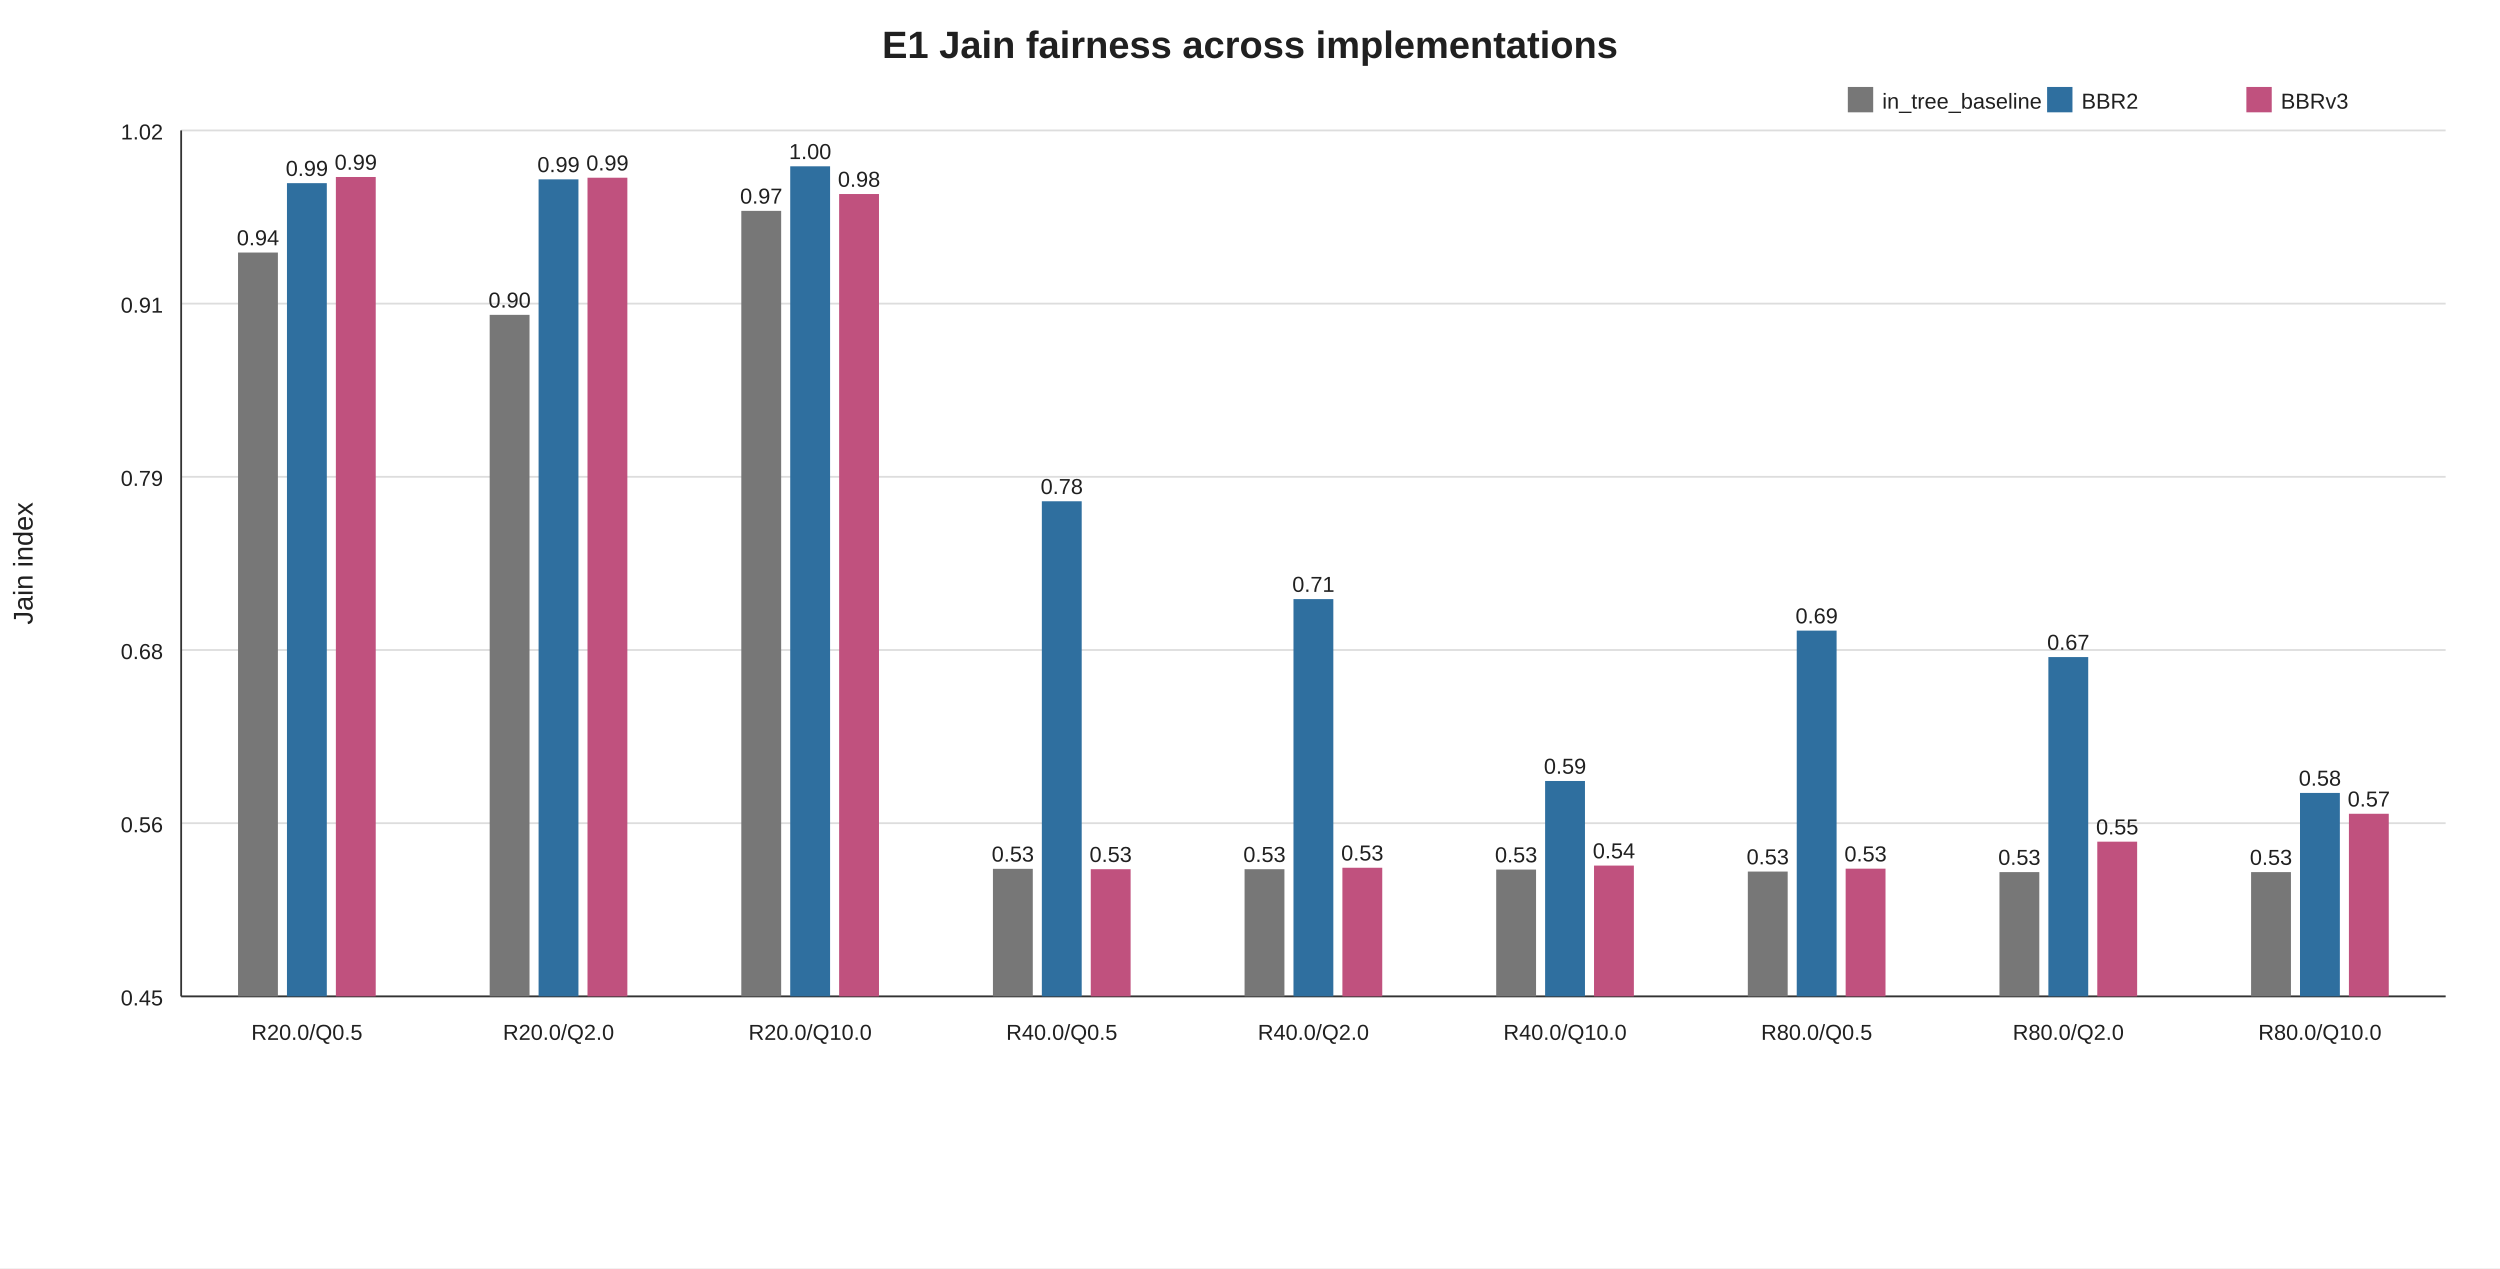
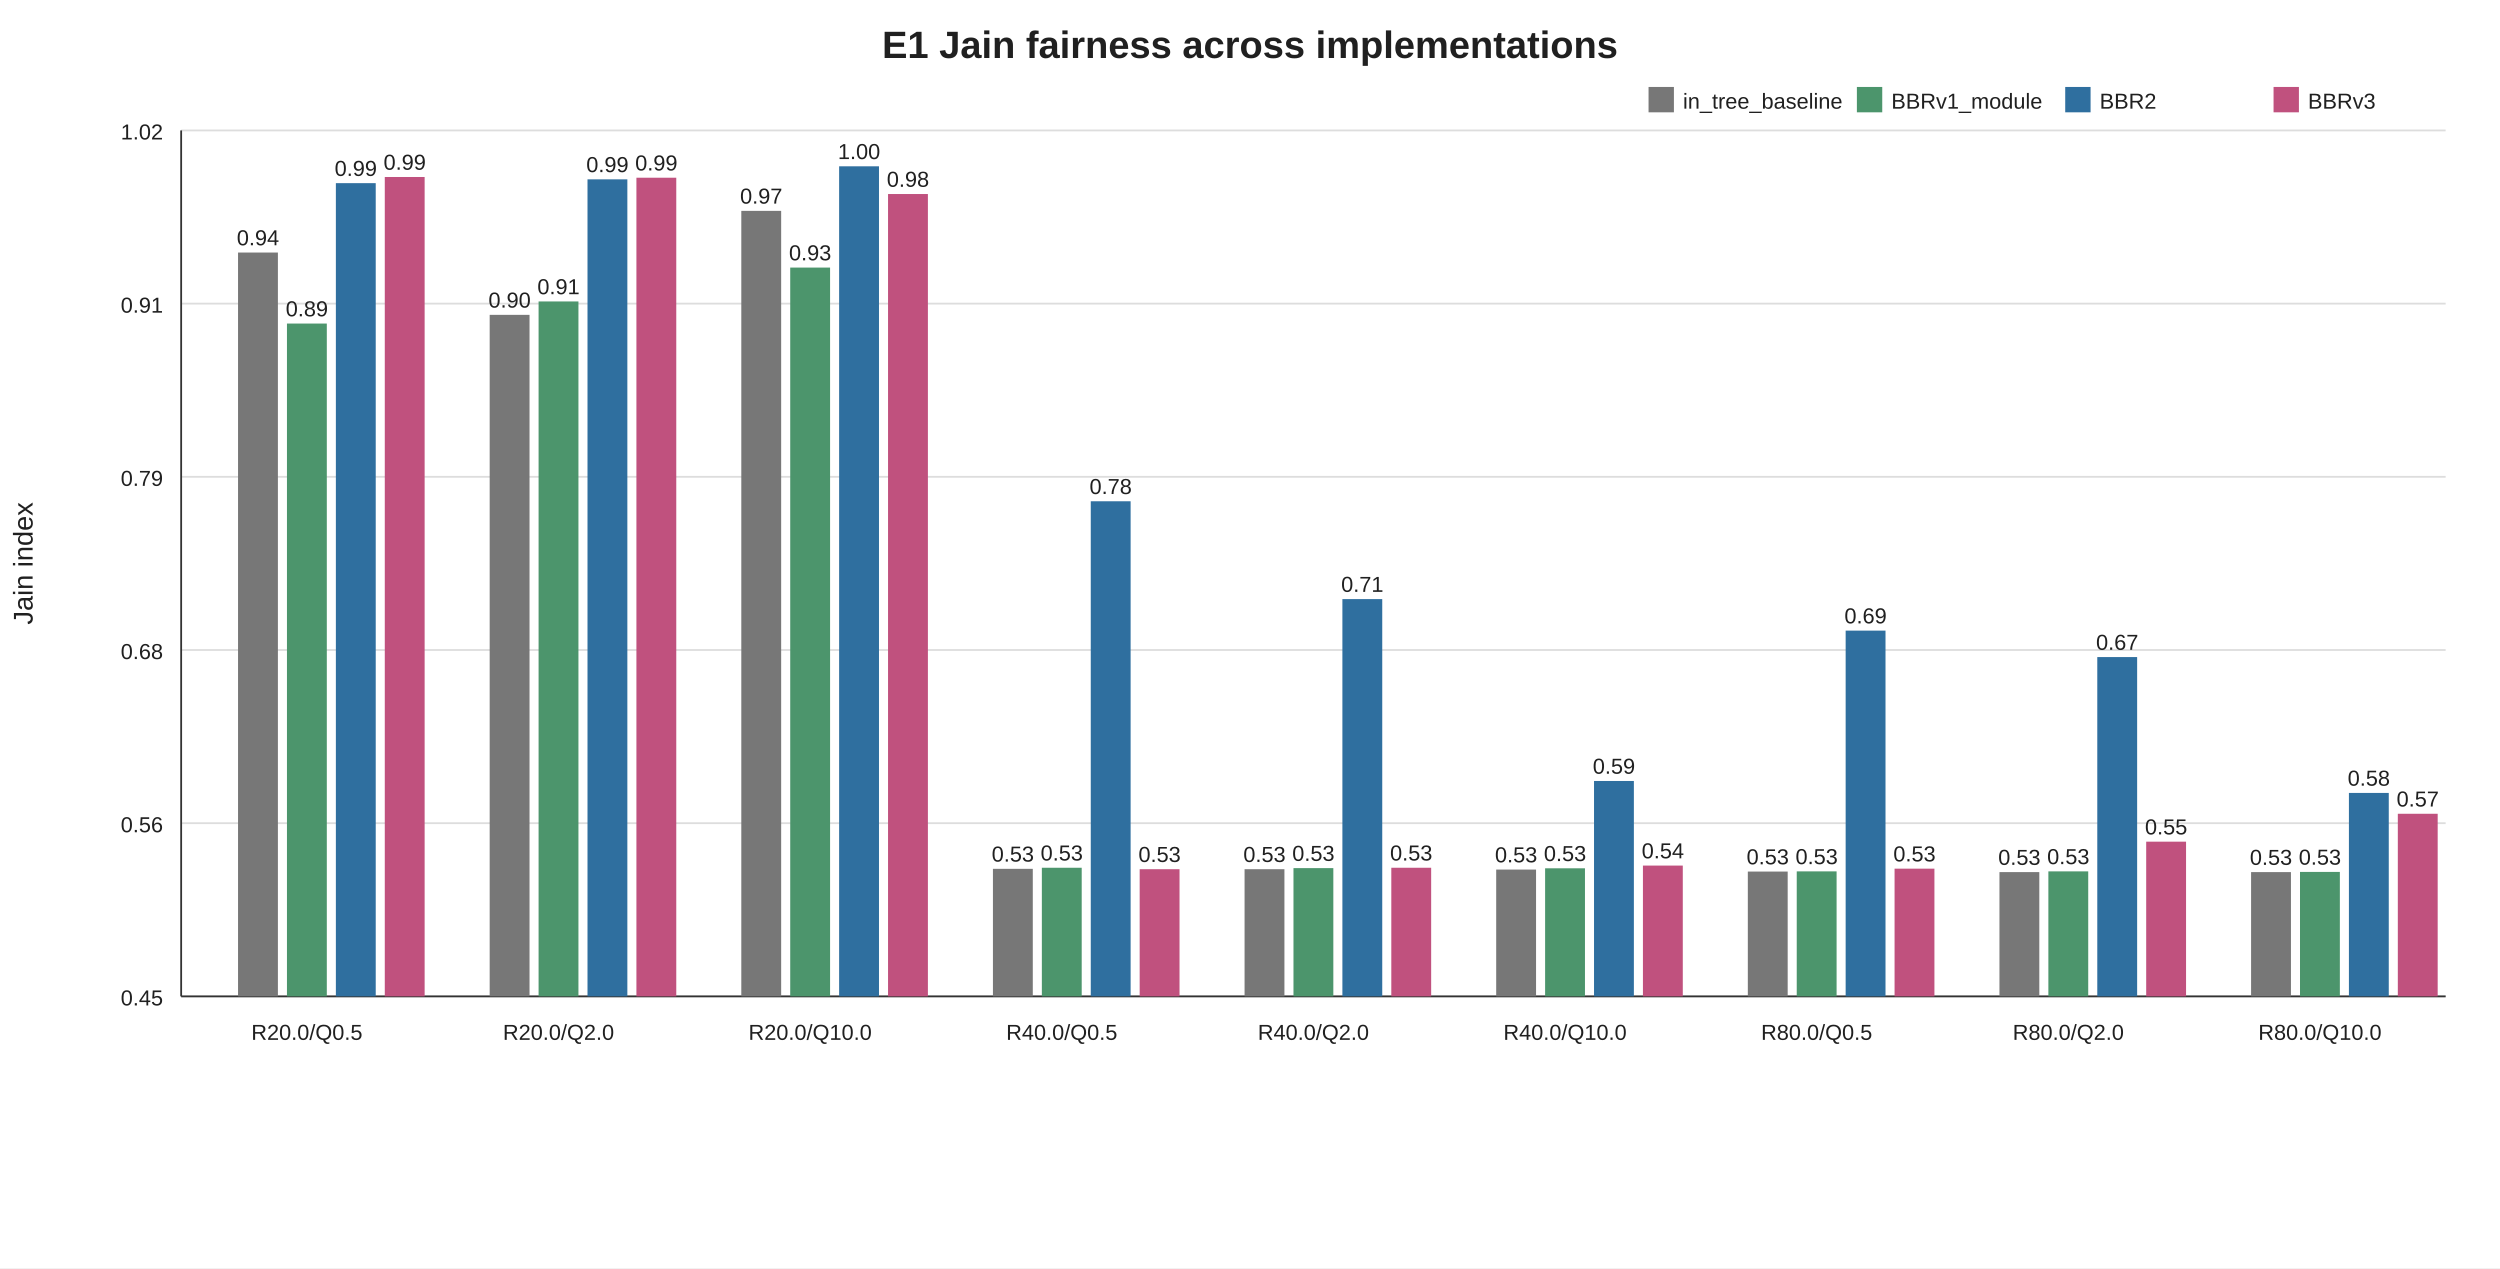
<svg xmlns="http://www.w3.org/2000/svg" width="1380" height="700" viewBox="0 0 1380 700">
  <style>text{font-family:Arial,sans-serif;fill:#202020}.small{font-size:12px}.axis{font-size:15px}.title{font-size:21px;font-weight:bold}</style>
  <rect width="1380" height="700" fill="white" />
  <text x="690.0" y="32" text-anchor="middle" class="title">E1 Jain fairness across implementations</text>
  <text x="18" y="311.0" text-anchor="middle" transform="rotate(-90 18 311.0)" class="axis">Jain index</text>
  <line x1="100" y1="550.0" x2="1350" y2="550.0" stroke="#dddddd" />
  <text x="90" y="555.0" text-anchor="end" class="small">0.45</text>
  <line x1="100" y1="454.4" x2="1350" y2="454.4" stroke="#dddddd" />
  <text x="90" y="459.4" text-anchor="end" class="small">0.56</text>
  <line x1="100" y1="358.8" x2="1350" y2="358.8" stroke="#dddddd" />
  <text x="90" y="363.8" text-anchor="end" class="small">0.68</text>
  <line x1="100" y1="263.2" x2="1350" y2="263.2" stroke="#dddddd" />
  <text x="90" y="268.2" text-anchor="end" class="small">0.79</text>
  <line x1="100" y1="167.6" x2="1350" y2="167.6" stroke="#dddddd" />
  <text x="90" y="172.6" text-anchor="end" class="small">0.91</text>
  <line x1="100" y1="72.0" x2="1350" y2="72.0" stroke="#dddddd" />
  <text x="90" y="77.0" text-anchor="end" class="small">1.02</text>
  <line x1="100" y1="550" x2="1350" y2="550" stroke="#333" />
  <line x1="100" y1="72" x2="100" y2="550" stroke="#333" />
  <rect x="131.4" y="139.4" width="22.0" height="410.6" fill="#777777" />
  <text x="142.4" y="135.4" text-anchor="middle" class="small">0.94</text>
-   <rect x="158.4" y="101.1" width="22.0" height="448.9" fill="#2f6f9f" />
-   <text x="169.4" y="97.1" text-anchor="middle" class="small">0.99</text>
-   <rect x="185.4" y="97.7" width="22.0" height="452.3" fill="#c0517e" />
-   <text x="196.4" y="93.7" text-anchor="middle" class="small">0.99</text>
+   <rect x="158.4" y="178.6" width="22.0" height="371.4" fill="#4c956c" />
+   <text x="169.4" y="174.6" text-anchor="middle" class="small">0.89</text>
+   <rect x="185.4" y="101.1" width="22.0" height="448.9" fill="#2f6f9f" />
+   <text x="196.4" y="97.1" text-anchor="middle" class="small">0.99</text>
+   <rect x="212.4" y="97.7" width="22.0" height="452.3" fill="#c0517e" />
+   <text x="223.4" y="93.7" text-anchor="middle" class="small">0.99</text>
  <text x="169.4" y="574" text-anchor="middle" class="small">R20.0/Q0.5</text>
  <rect x="270.3" y="173.8" width="22.0" height="376.2" fill="#777777" />
  <text x="281.3" y="169.8" text-anchor="middle" class="small">0.90</text>
-   <rect x="297.3" y="99.0" width="22.0" height="451.0" fill="#2f6f9f" />
-   <text x="308.3" y="95.0" text-anchor="middle" class="small">0.99</text>
-   <rect x="324.3" y="98.1" width="22.0" height="451.9" fill="#c0517e" />
-   <text x="335.3" y="94.1" text-anchor="middle" class="small">0.99</text>
+   <rect x="297.3" y="166.4" width="22.0" height="383.6" fill="#4c956c" />
+   <text x="308.3" y="162.4" text-anchor="middle" class="small">0.91</text>
+   <rect x="324.3" y="99.0" width="22.0" height="451.0" fill="#2f6f9f" />
+   <text x="335.3" y="95.0" text-anchor="middle" class="small">0.99</text>
+   <rect x="351.3" y="98.1" width="22.0" height="451.9" fill="#c0517e" />
+   <text x="362.3" y="94.1" text-anchor="middle" class="small">0.99</text>
  <text x="308.3" y="574" text-anchor="middle" class="small">R20.0/Q2.0</text>
  <rect x="409.2" y="116.4" width="22.0" height="433.6" fill="#777777" />
  <text x="420.2" y="112.4" text-anchor="middle" class="small">0.97</text>
-   <rect x="436.2" y="91.8" width="22.0" height="458.2" fill="#2f6f9f" />
-   <text x="447.2" y="87.8" text-anchor="middle" class="small">1.00</text>
-   <rect x="463.2" y="107.1" width="22.0" height="442.9" fill="#c0517e" />
-   <text x="474.2" y="103.1" text-anchor="middle" class="small">0.98</text>
+   <rect x="436.2" y="147.7" width="22.0" height="402.3" fill="#4c956c" />
+   <text x="447.2" y="143.7" text-anchor="middle" class="small">0.93</text>
+   <rect x="463.2" y="91.8" width="22.0" height="458.2" fill="#2f6f9f" />
+   <text x="474.2" y="87.8" text-anchor="middle" class="small">1.00</text>
+   <rect x="490.2" y="107.1" width="22.0" height="442.9" fill="#c0517e" />
+   <text x="501.2" y="103.1" text-anchor="middle" class="small">0.98</text>
  <text x="447.2" y="574" text-anchor="middle" class="small">R20.0/Q10.0</text>
  <rect x="548.1" y="479.6" width="22.0" height="70.4" fill="#777777" />
  <text x="559.1" y="475.6" text-anchor="middle" class="small">0.53</text>
-   <rect x="575.1" y="276.7" width="22.0" height="273.3" fill="#2f6f9f" />
-   <text x="586.1" y="272.7" text-anchor="middle" class="small">0.78</text>
-   <rect x="602.1" y="479.8" width="22.0" height="70.2" fill="#c0517e" />
-   <text x="613.1" y="475.8" text-anchor="middle" class="small">0.53</text>
+   <rect x="575.1" y="479.0" width="22.0" height="71.0" fill="#4c956c" />
+   <text x="586.1" y="475.0" text-anchor="middle" class="small">0.53</text>
+   <rect x="602.1" y="276.7" width="22.0" height="273.3" fill="#2f6f9f" />
+   <text x="613.1" y="272.7" text-anchor="middle" class="small">0.78</text>
+   <rect x="629.1" y="479.8" width="22.0" height="70.2" fill="#c0517e" />
+   <text x="640.1" y="475.8" text-anchor="middle" class="small">0.53</text>
  <text x="586.1" y="574" text-anchor="middle" class="small">R40.0/Q0.5</text>
  <rect x="687.0" y="479.8" width="22.0" height="70.2" fill="#777777" />
  <text x="698.0" y="475.8" text-anchor="middle" class="small">0.53</text>
-   <rect x="714.0" y="330.7" width="22.0" height="219.3" fill="#2f6f9f" />
-   <text x="725.0" y="326.7" text-anchor="middle" class="small">0.71</text>
-   <rect x="741.0" y="479.0" width="22.0" height="71.0" fill="#c0517e" />
-   <text x="752.0" y="475.0" text-anchor="middle" class="small">0.53</text>
+   <rect x="714.0" y="479.2" width="22.0" height="70.8" fill="#4c956c" />
+   <text x="725.0" y="475.2" text-anchor="middle" class="small">0.53</text>
+   <rect x="741.0" y="330.7" width="22.0" height="219.3" fill="#2f6f9f" />
+   <text x="752.0" y="326.7" text-anchor="middle" class="small">0.71</text>
+   <rect x="768.0" y="479.0" width="22.0" height="71.0" fill="#c0517e" />
+   <text x="779.0" y="475.0" text-anchor="middle" class="small">0.53</text>
  <text x="725.0" y="574" text-anchor="middle" class="small">R40.0/Q2.0</text>
  <rect x="825.9" y="480.0" width="22.0" height="70.0" fill="#777777" />
  <text x="836.9" y="476.0" text-anchor="middle" class="small">0.53</text>
-   <rect x="852.9" y="431.1" width="22.0" height="118.9" fill="#2f6f9f" />
-   <text x="863.9" y="427.1" text-anchor="middle" class="small">0.59</text>
-   <rect x="879.9" y="477.8" width="22.0" height="72.2" fill="#c0517e" />
-   <text x="890.9" y="473.8" text-anchor="middle" class="small">0.54</text>
+   <rect x="852.9" y="479.3" width="22.0" height="70.7" fill="#4c956c" />
+   <text x="863.9" y="475.3" text-anchor="middle" class="small">0.53</text>
+   <rect x="879.9" y="431.1" width="22.0" height="118.9" fill="#2f6f9f" />
+   <text x="890.9" y="427.1" text-anchor="middle" class="small">0.59</text>
+   <rect x="906.9" y="477.8" width="22.0" height="72.2" fill="#c0517e" />
+   <text x="917.9" y="473.8" text-anchor="middle" class="small">0.54</text>
  <text x="863.9" y="574" text-anchor="middle" class="small">R40.0/Q10.0</text>
  <rect x="964.8" y="481.1" width="22.0" height="68.9" fill="#777777" />
  <text x="975.8" y="477.1" text-anchor="middle" class="small">0.53</text>
-   <rect x="991.8" y="348.1" width="22.0" height="201.9" fill="#2f6f9f" />
-   <text x="1002.8" y="344.1" text-anchor="middle" class="small">0.69</text>
-   <rect x="1018.8" y="479.5" width="22.0" height="70.5" fill="#c0517e" />
-   <text x="1029.8" y="475.5" text-anchor="middle" class="small">0.53</text>
+   <rect x="991.8" y="481.0" width="22.0" height="69.0" fill="#4c956c" />
+   <text x="1002.8" y="477.0" text-anchor="middle" class="small">0.53</text>
+   <rect x="1018.8" y="348.1" width="22.0" height="201.9" fill="#2f6f9f" />
+   <text x="1029.8" y="344.1" text-anchor="middle" class="small">0.69</text>
+   <rect x="1045.8" y="479.5" width="22.0" height="70.5" fill="#c0517e" />
+   <text x="1056.8" y="475.5" text-anchor="middle" class="small">0.53</text>
  <text x="1002.8" y="574" text-anchor="middle" class="small">R80.0/Q0.5</text>
  <rect x="1103.7" y="481.4" width="22.0" height="68.6" fill="#777777" />
  <text x="1114.7" y="477.4" text-anchor="middle" class="small">0.53</text>
-   <rect x="1130.7" y="362.7" width="22.0" height="187.3" fill="#2f6f9f" />
-   <text x="1141.7" y="358.7" text-anchor="middle" class="small">0.67</text>
-   <rect x="1157.7" y="464.6" width="22.0" height="85.4" fill="#c0517e" />
-   <text x="1168.7" y="460.6" text-anchor="middle" class="small">0.55</text>
+   <rect x="1130.7" y="481.0" width="22.0" height="69.0" fill="#4c956c" />
+   <text x="1141.7" y="477.0" text-anchor="middle" class="small">0.53</text>
+   <rect x="1157.7" y="362.7" width="22.0" height="187.3" fill="#2f6f9f" />
+   <text x="1168.7" y="358.7" text-anchor="middle" class="small">0.67</text>
+   <rect x="1184.7" y="464.6" width="22.0" height="85.4" fill="#c0517e" />
+   <text x="1195.7" y="460.6" text-anchor="middle" class="small">0.55</text>
  <text x="1141.7" y="574" text-anchor="middle" class="small">R80.0/Q2.0</text>
  <rect x="1242.6" y="481.4" width="22.0" height="68.6" fill="#777777" />
  <text x="1253.6" y="477.4" text-anchor="middle" class="small">0.53</text>
-   <rect x="1269.6" y="437.7" width="22.0" height="112.3" fill="#2f6f9f" />
-   <text x="1280.6" y="433.7" text-anchor="middle" class="small">0.58</text>
-   <rect x="1296.6" y="449.2" width="22.0" height="100.8" fill="#c0517e" />
-   <text x="1307.6" y="445.2" text-anchor="middle" class="small">0.57</text>
+   <rect x="1269.6" y="481.3" width="22.0" height="68.7" fill="#4c956c" />
+   <text x="1280.6" y="477.3" text-anchor="middle" class="small">0.53</text>
+   <rect x="1296.6" y="437.7" width="22.0" height="112.3" fill="#2f6f9f" />
+   <text x="1307.6" y="433.7" text-anchor="middle" class="small">0.58</text>
+   <rect x="1323.6" y="449.2" width="22.0" height="100.8" fill="#c0517e" />
+   <text x="1334.6" y="445.2" text-anchor="middle" class="small">0.57</text>
  <text x="1280.6" y="574" text-anchor="middle" class="small">R80.0/Q10.0</text>
-   <rect x="1020" y="48" width="14" height="14" fill="#777777" />
-   <text x="1039" y="60" class="small">in_tree_baseline</text>
-   <rect x="1130" y="48" width="14" height="14" fill="#2f6f9f" />
-   <text x="1149" y="60" class="small">BBR2</text>
-   <rect x="1240" y="48" width="14" height="14" fill="#c0517e" />
-   <text x="1259" y="60" class="small">BBRv3</text>
+   <rect x="910" y="48" width="14" height="14" fill="#777777" />
+   <text x="929" y="60" class="small">in_tree_baseline</text>
+   <rect x="1025" y="48" width="14" height="14" fill="#4c956c" />
+   <text x="1044" y="60" class="small">BBRv1_module</text>
+   <rect x="1140" y="48" width="14" height="14" fill="#2f6f9f" />
+   <text x="1159" y="60" class="small">BBR2</text>
+   <rect x="1255" y="48" width="14" height="14" fill="#c0517e" />
+   <text x="1274" y="60" class="small">BBRv3</text>
</svg>
